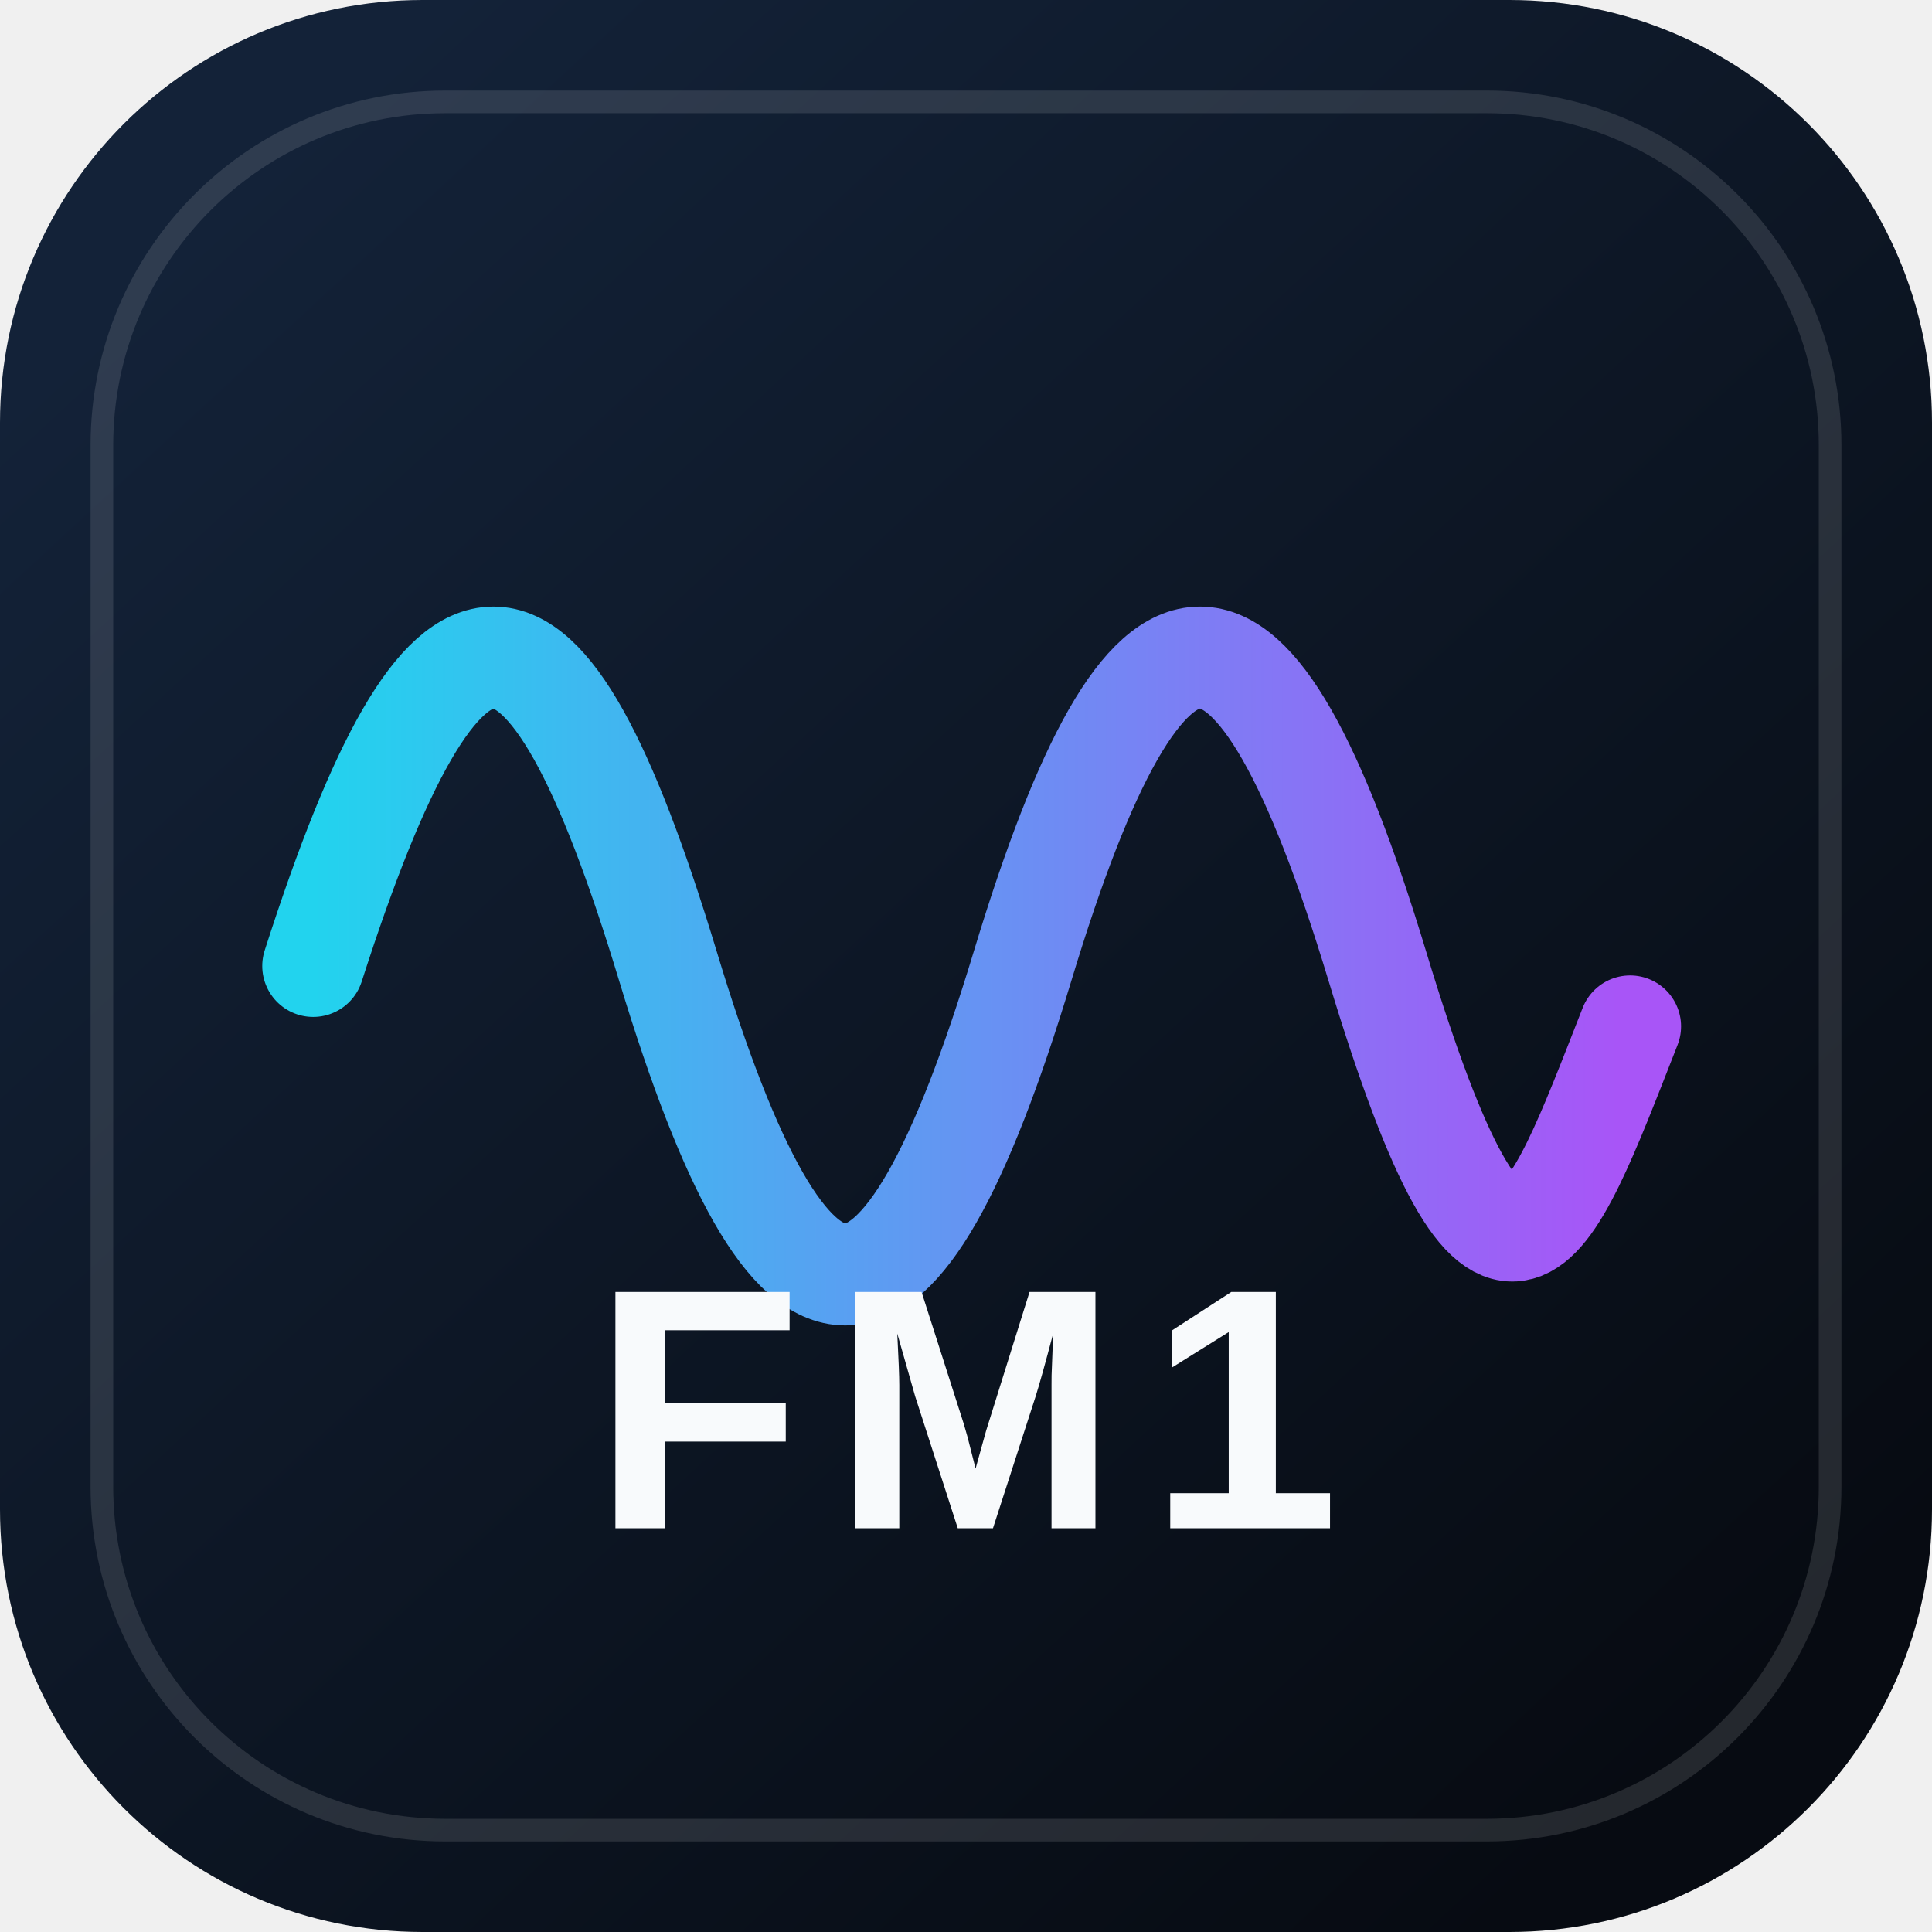
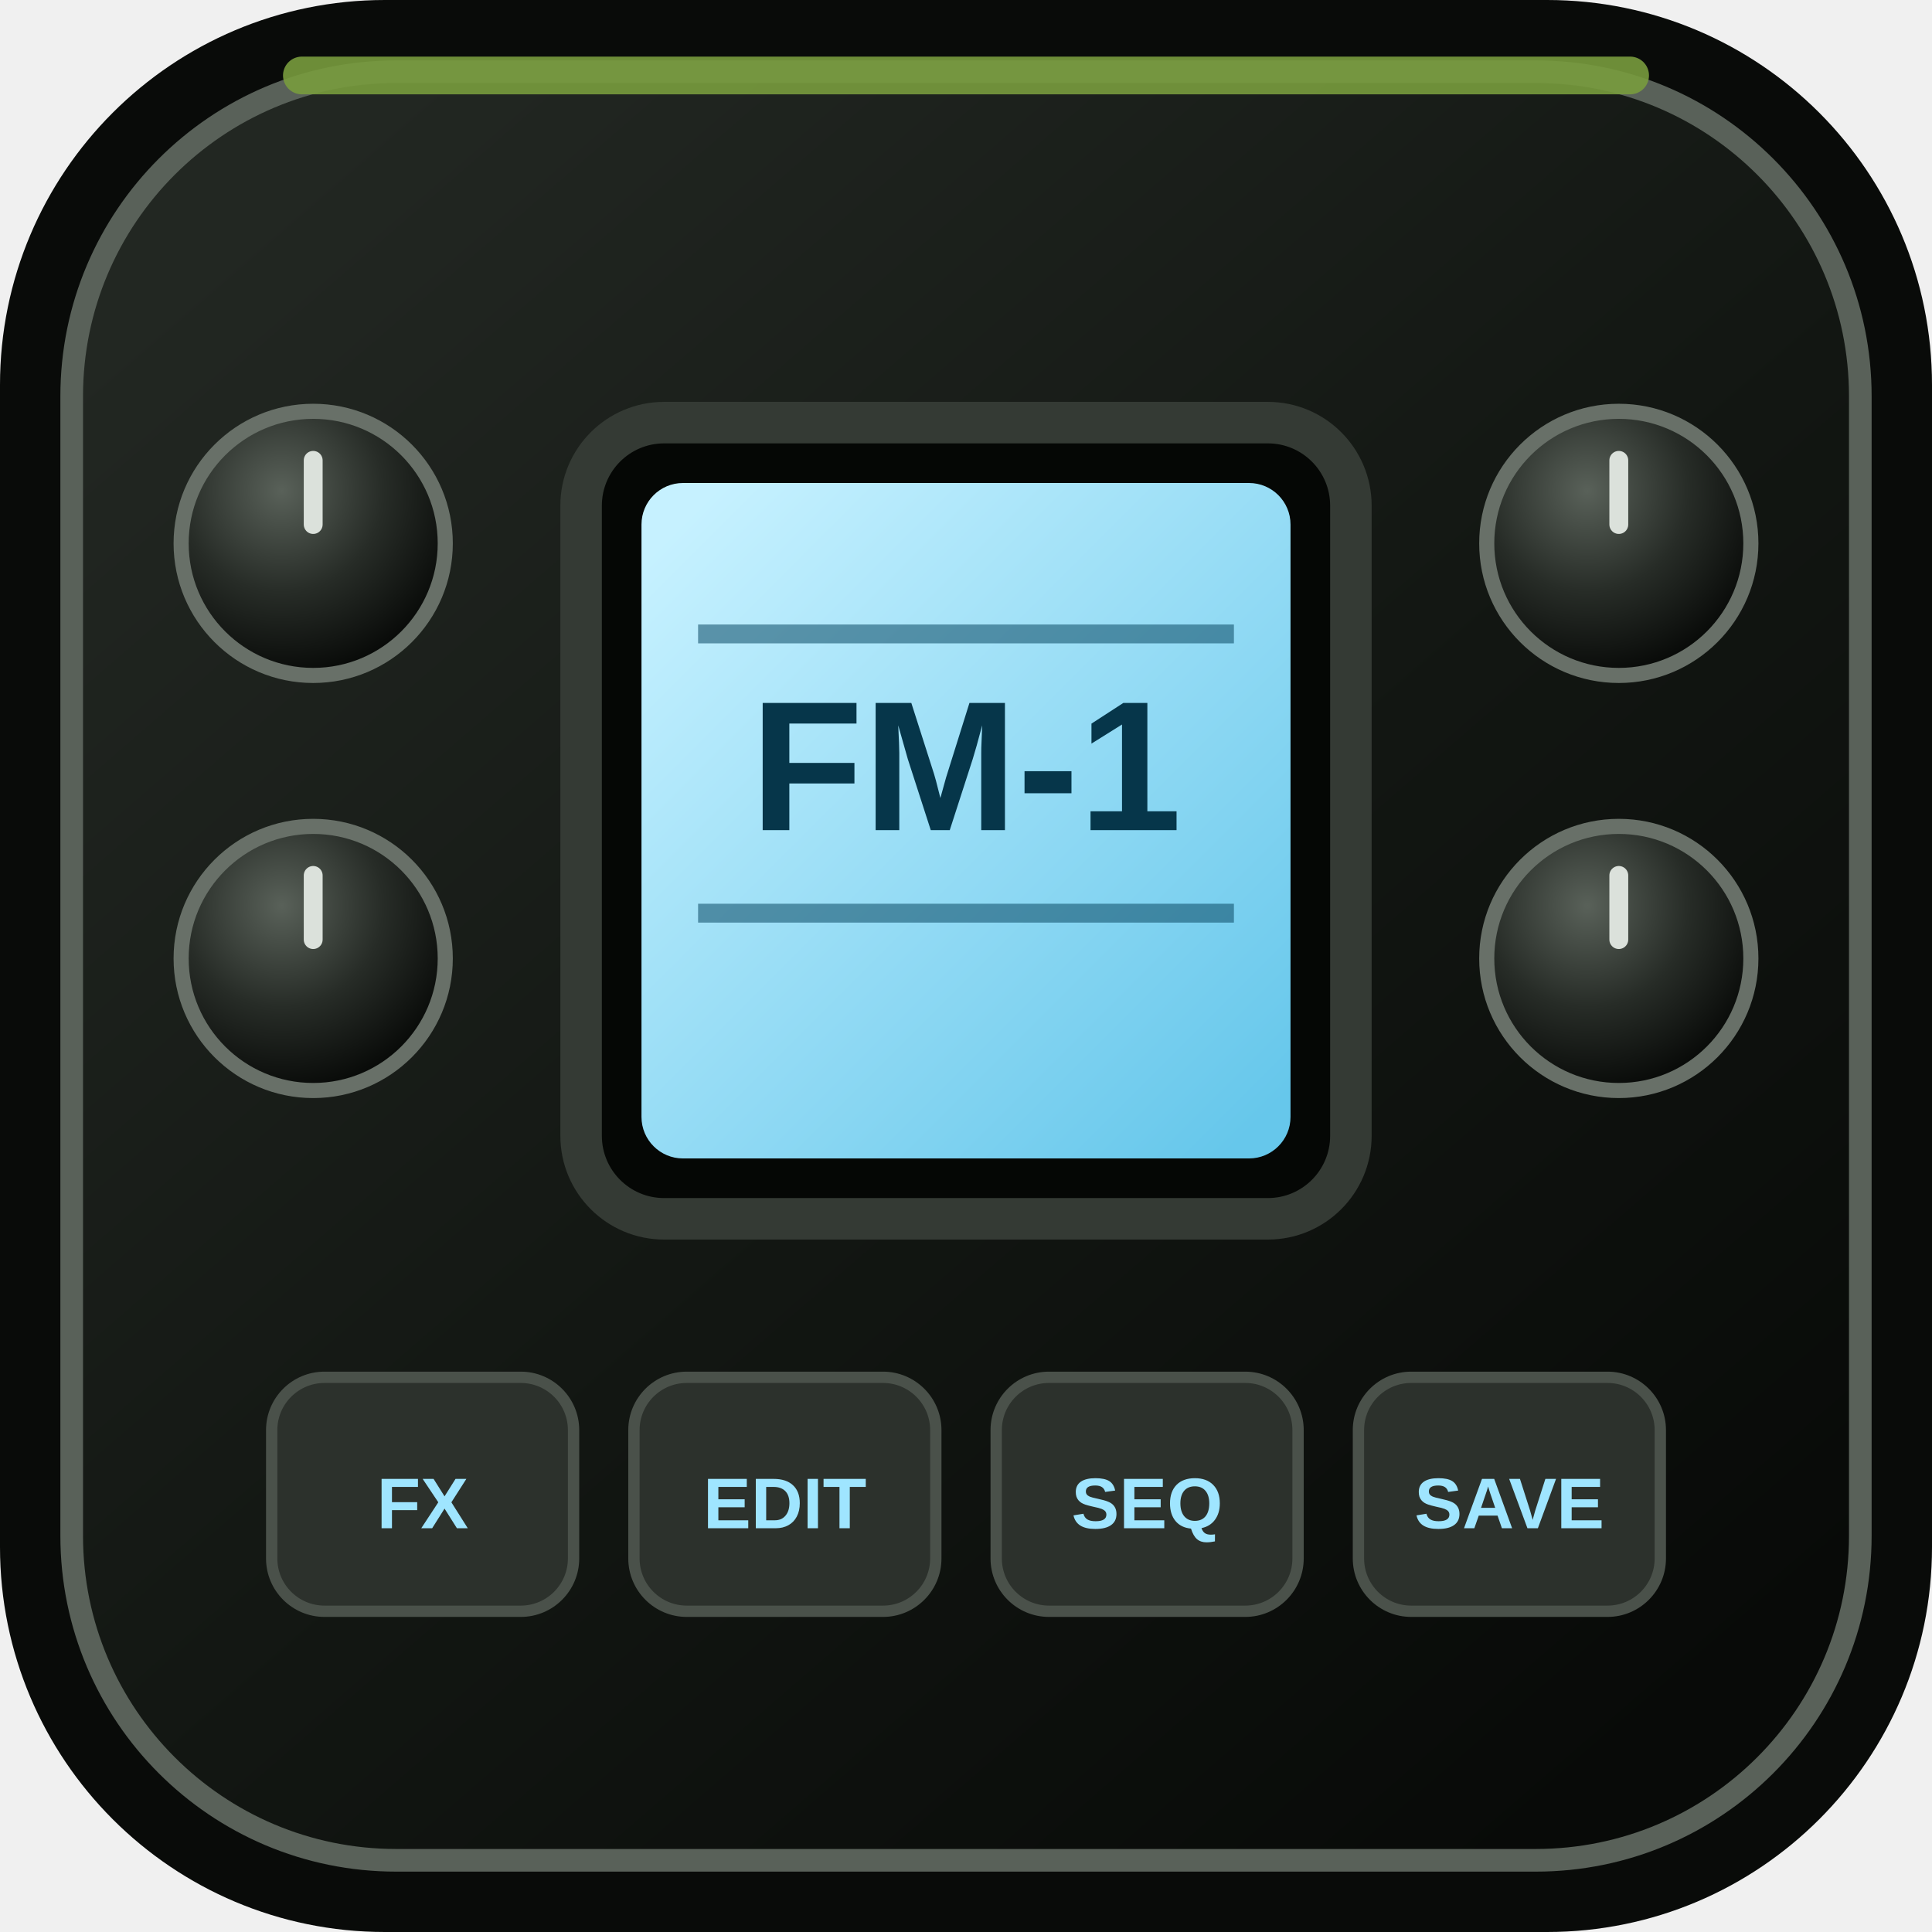
<svg xmlns="http://www.w3.org/2000/svg" width="512" height="512" viewBox="0 0 512 512" role="img" aria-label="FM1 Editor">
  <defs>
-     <linearGradient id="bg" x1="64" y1="48" x2="448" y2="464" gradientUnits="userSpaceOnUse">
-       <stop stop-color="#132238" />
-       <stop offset="1" stop-color="#070b12" />
+     <linearGradient id="case" x1="76" y1="48" x2="436" y2="464" gradientUnits="userSpaceOnUse">
+       <stop stop-color="#222722" />
+       <stop offset=".55" stop-color="#121612" />
+       <stop offset="1" stop-color="#080a08" />
    </linearGradient>
-     <linearGradient id="wave" x1="83" y1="245" x2="429" y2="245" gradientUnits="userSpaceOnUse">
-       <stop stop-color="#22d3ee" />
-       <stop offset="1" stop-color="#a855f7" />
+     <linearGradient id="lcd" x1="178" y1="141" x2="334" y2="297" gradientUnits="userSpaceOnUse">
+       <stop stop-color="#c6f1ff" />
+       <stop offset="1" stop-color="#66c7eb" />
    </linearGradient>
+     <radialGradient id="knob" cx="38%" cy="30%" r="70%">
+       <stop stop-color="#596159" />
+       <stop offset=".55" stop-color="#272c27" />
+       <stop offset="1" stop-color="#090b09" />
+     </radialGradient>
  </defs>
-   <rect width="512" height="512" rx="112" fill="url(#bg)" />
-   <rect x="27" y="27" width="458" height="458" rx="91" fill="none" stroke="#ffffff" stroke-opacity=".12" stroke-width="6" />
-   <path d="M83 256c35-109 61-109 94 0s61 109 94 0 61-109 94 0 45 72 67 16" fill="none" stroke="url(#wave)" stroke-linecap="round" stroke-width="27" />
-   <text x="256" y="405" text-anchor="middle" font-family="Arial, Helvetica, sans-serif" font-size="91" font-weight="800" letter-spacing="8" fill="#f8fafc">FM1</text>
+   <rect width="512" height="512" rx="102" fill="#090b09" />
+   <rect x="19" y="19" width="474" height="474" rx="86" fill="url(#case)" stroke="#596159" stroke-width="6" />
+   <path d="M80 20h352" stroke="#789b3d" stroke-width="10" stroke-linecap="round" opacity=".9" />
+   <rect x="154" y="112" width="204" height="211" rx="22" fill="#050705" stroke="#343a34" stroke-width="11" />
+   <rect x="170" y="128" width="172" height="179" rx="11" fill="url(#lcd)" />
+   <path d="M185 168h142M185 242h142" stroke="#0a4964" stroke-width="5" opacity=".55" />
+   <text x="256" y="220" text-anchor="middle" font-family="Arial Narrow,Arial,sans-serif" font-size="49" font-weight="800" fill="#06364a">FM-1</text>
+   <g fill="url(#knob)" stroke="#687068" stroke-width="4">
+     <circle cx="83" cy="144" r="35" />
+     <circle cx="83" cy="254" r="35" />
+     <circle cx="429" cy="144" r="35" />
+     <circle cx="429" cy="254" r="35" />
+   </g>
+   <g stroke="#dbe1db" stroke-width="5" stroke-linecap="round">
+     <path d="M83 122v17" />
+     <path d="M83 232v17" />
+     <path d="M429 122v17" />
+     <path d="M429 232v17" />
+   </g>
+   <g fill="#2c312c" stroke="#4a514a" stroke-width="3">
+     <rect x="72" y="365" width="80" height="62" rx="14" />
+     <rect x="168" y="365" width="80" height="62" rx="14" />
+     <rect x="264" y="365" width="80" height="62" rx="14" />
+     <rect x="360" y="365" width="80" height="62" rx="14" />
+   </g>
+   <g fill="#9fe5ff" font-family="Arial Narrow,Arial,sans-serif" font-size="19" font-weight="800" text-anchor="middle">
+     <text x="112" y="405">FX</text>
+     <text x="208" y="405">EDIT</text>
+     <text x="304" y="405">SEQ</text>
+     <text x="400" y="405">SAVE</text>
+   </g>
</svg>
